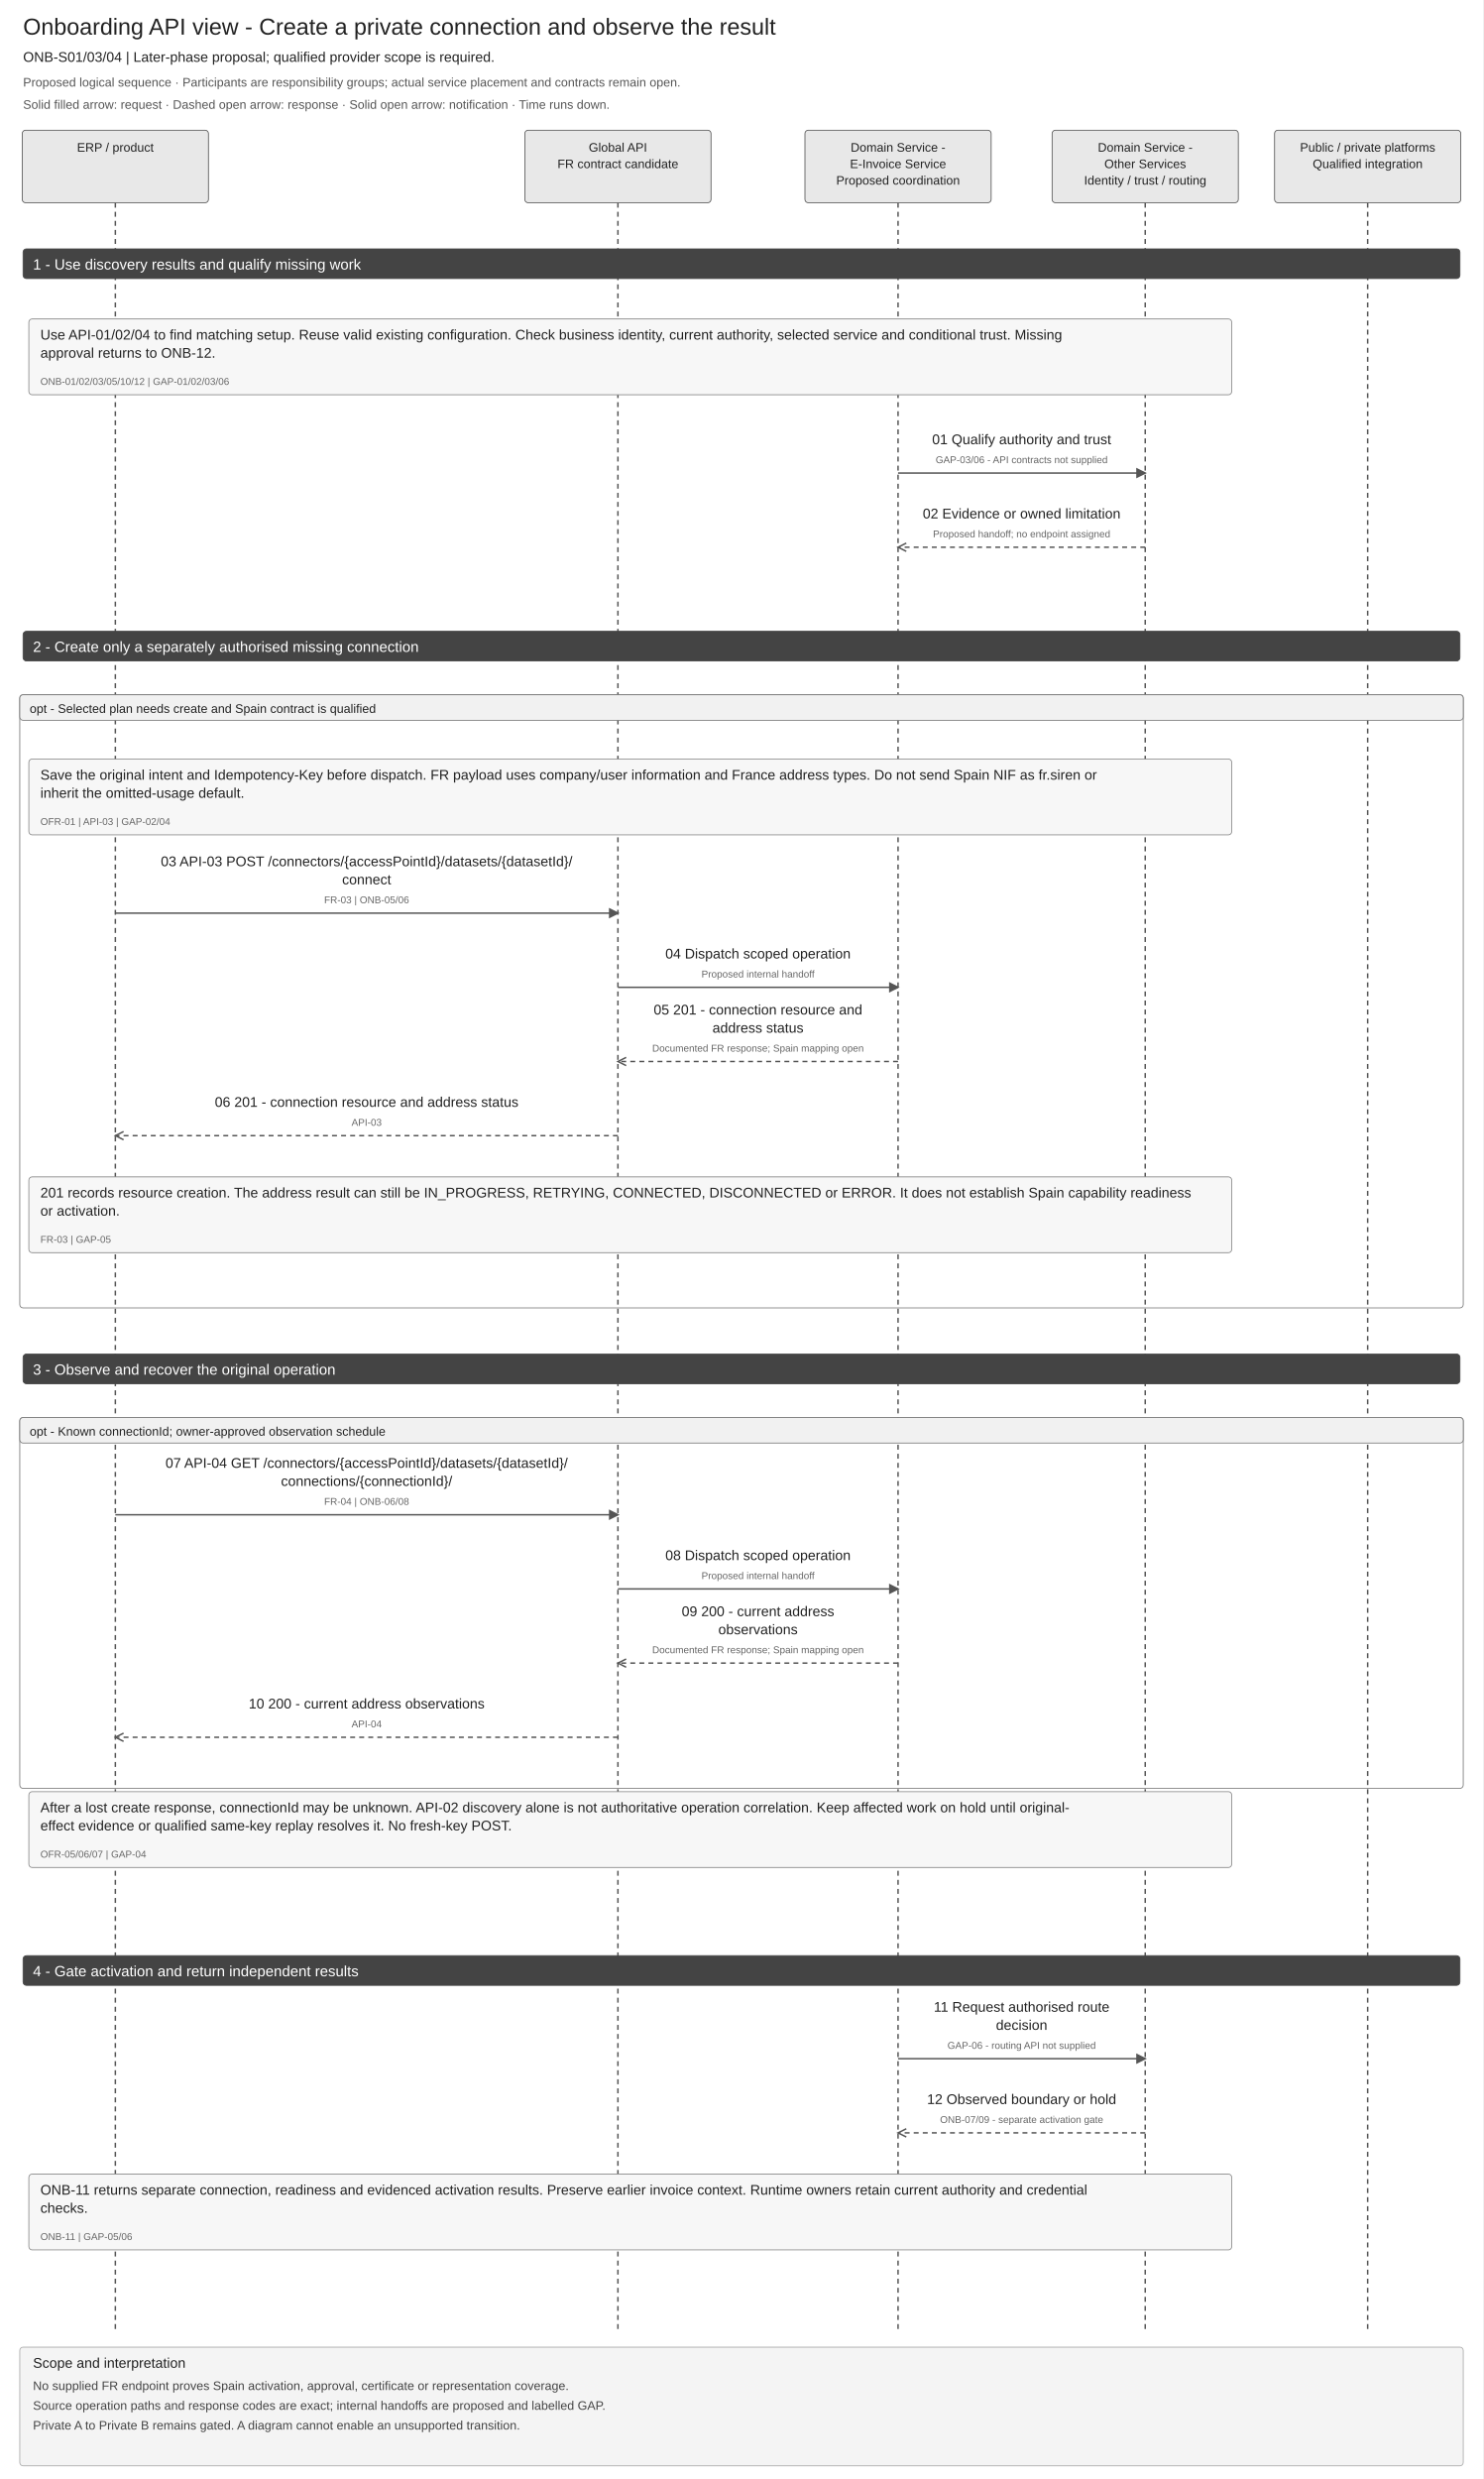
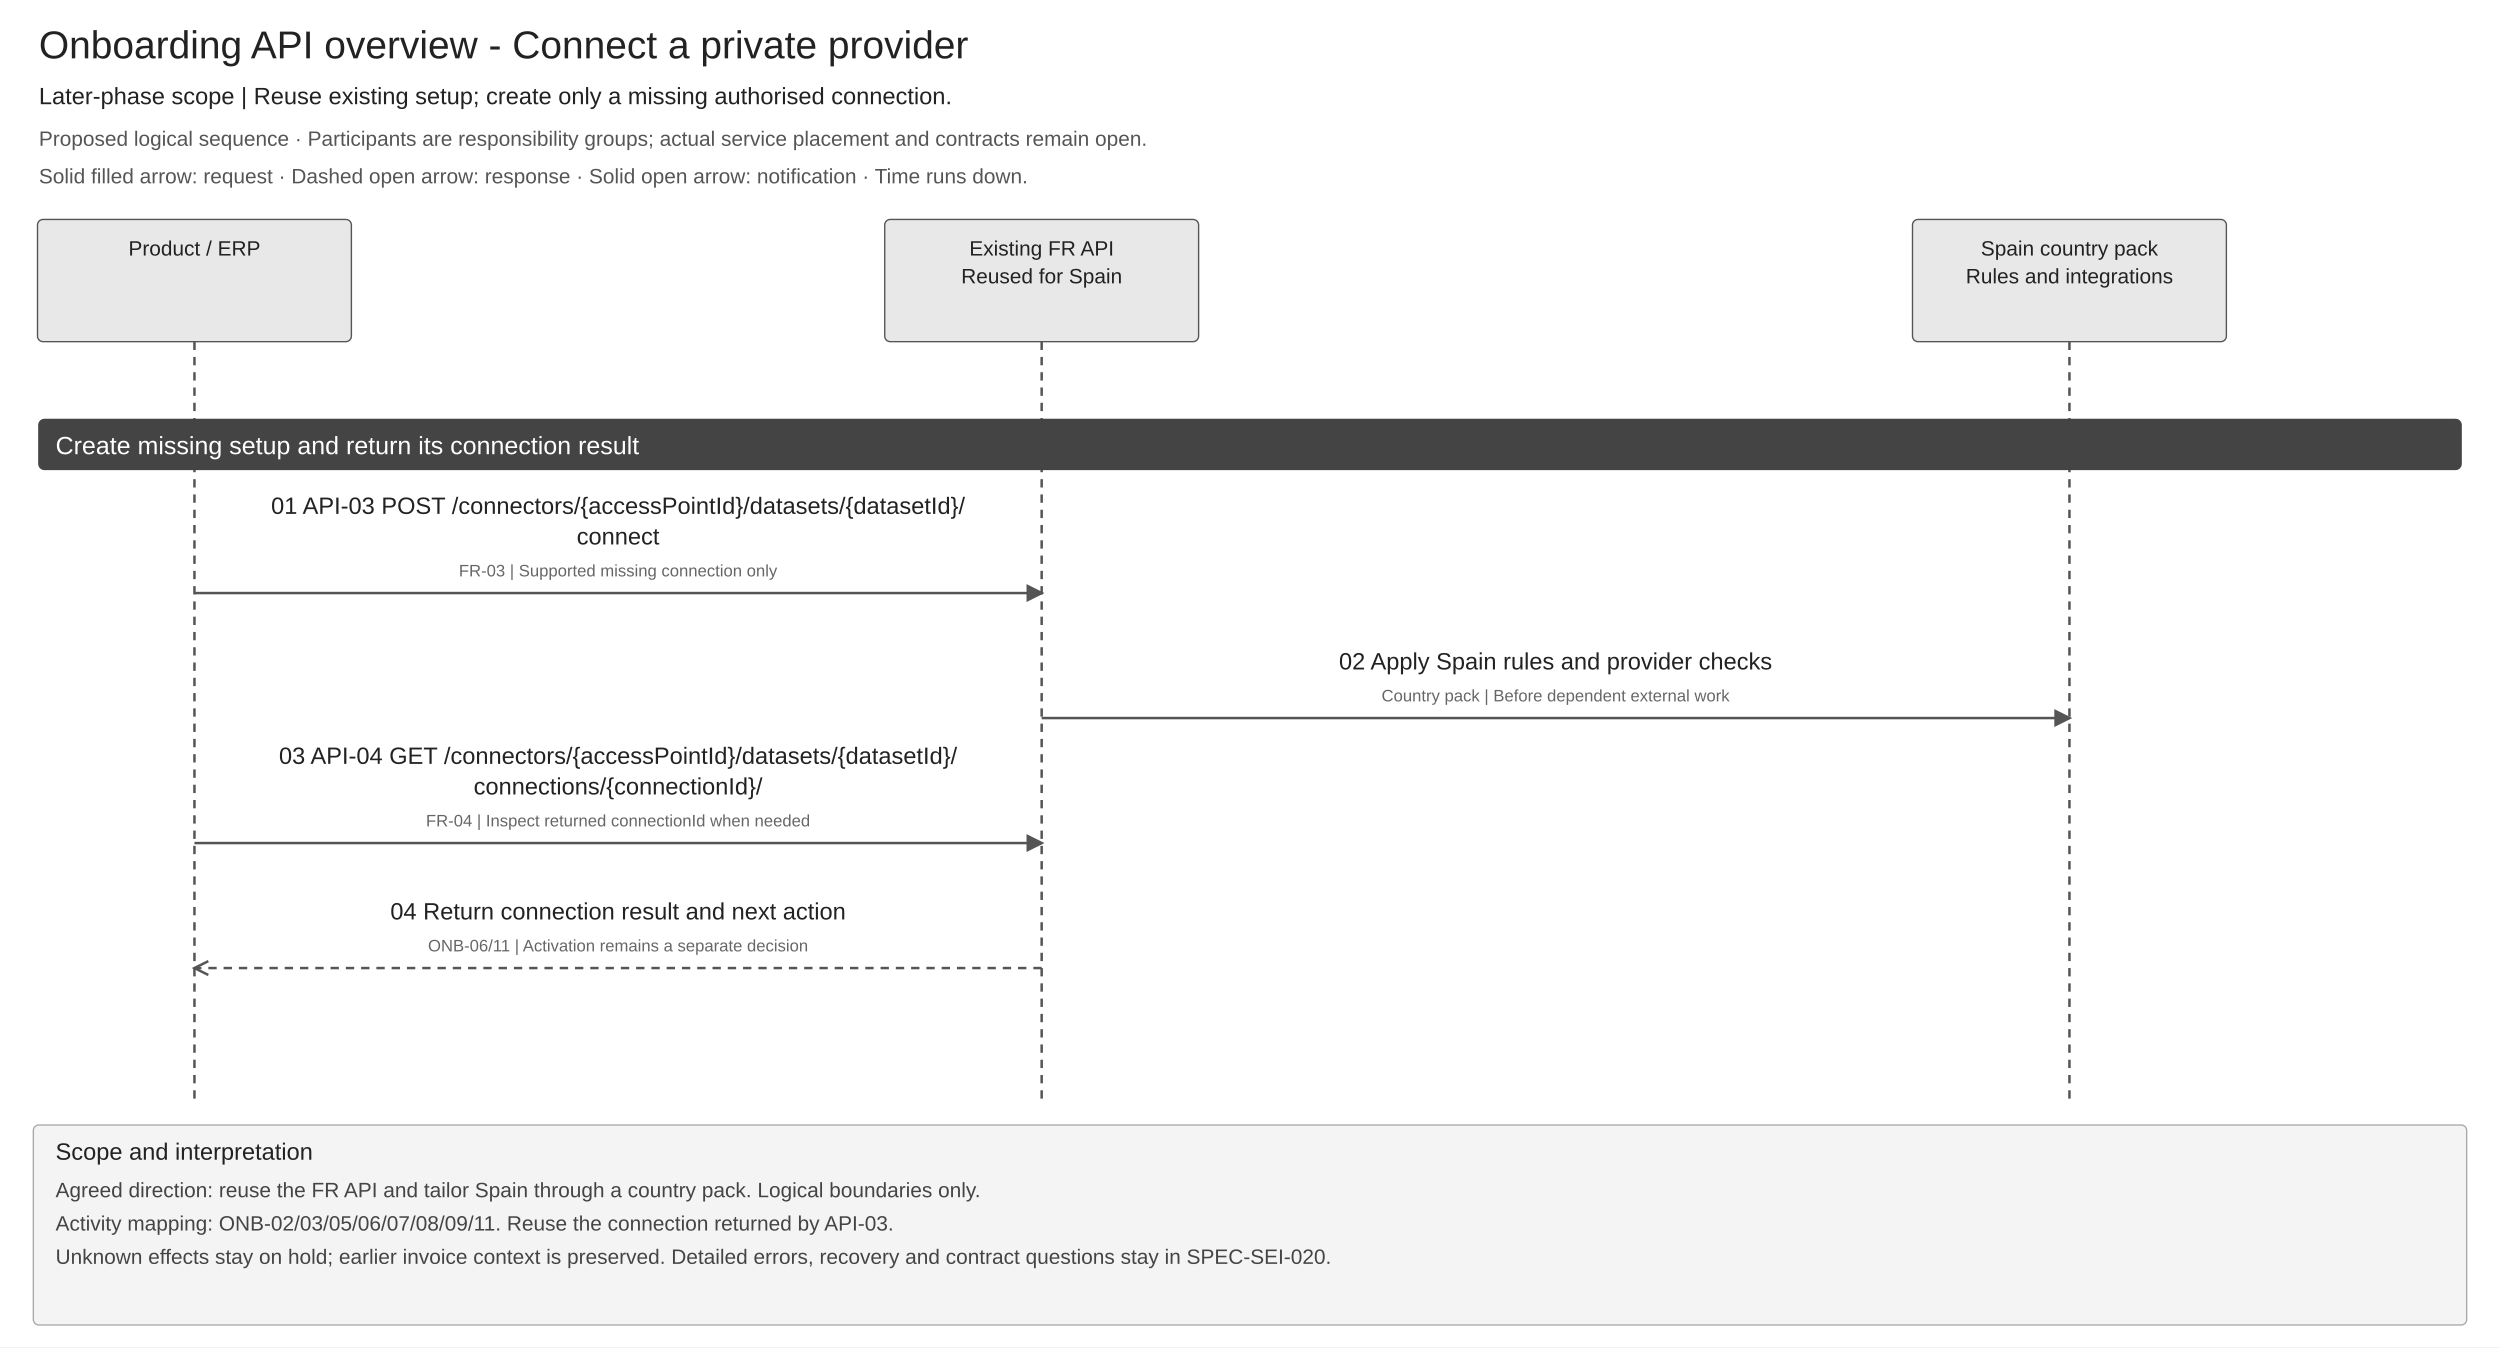
- <svg xmlns="http://www.w3.org/2000/svg" width="1800" height="3008" viewBox="0 0 1800 3008" role="img" aria-label="Onboarding API view - Create a private connection and observe the result">
-   <rect width="1800" height="3008" fill="white" />
-   <text x="28" y="42" font-family="Arial, sans-serif" font-size="28" fill="#222222" text-anchor="start">Onboarding API view - Create a private connection and observe the result</text>
-   <text x="28" y="75" font-family="Arial, sans-serif" font-size="17" fill="#222222" text-anchor="start">ONB-S01/03/04 | Later-phase proposal; qualified provider scope is required.</text>
+ <svg xmlns="http://www.w3.org/2000/svg" width="1800" height="970" viewBox="0 0 1800 970" role="img" aria-label="Onboarding API overview - Connect a private provider">
+   <rect width="1800" height="970" fill="white" />
+   <text x="28" y="42" font-family="Arial, sans-serif" font-size="28" fill="#222222" text-anchor="start">Onboarding API overview - Connect a private provider</text>
+   <text x="28" y="75" font-family="Arial, sans-serif" font-size="17" fill="#222222" text-anchor="start">Later-phase scope | Reuse existing setup; create only a missing authorised connection.</text>
  <text x="28" y="105" font-family="Arial, sans-serif" font-size="15" fill="#555555" text-anchor="start">Proposed logical sequence · Participants are responsibility groups; actual service placement and contracts remain open.</text>
  <text x="28" y="132" font-family="Arial, sans-serif" font-size="15" fill="#555555" text-anchor="start">Solid filled arrow: request · Dashed open arrow: response · Solid open arrow: notification · Time runs down.</text>
-   <rect x="24" y="843" width="1752" height="744" fill="none" stroke="#777777" rx="4" />
-   <rect x="24" y="1720" width="1752" height="450" fill="none" stroke="#777777" rx="4" />
-   <path d="M 140,246 L 140,2830" fill="none" stroke="#555555" stroke-width="1.8" stroke-dasharray="6 5" />
+   <path d="M 140,246 L 140,792" fill="none" stroke="#555555" stroke-width="1.8" stroke-dasharray="6 5" />
  <rect x="27" y="158" width="226" height="88" fill="#e8e8e8" stroke="#555555" rx="4" />
-   <text x="140" y="184" font-family="Arial, sans-serif" font-size="15" fill="#222222" text-anchor="middle">ERP / product</text>
-   <path d="M 750,246 L 750,2830" fill="none" stroke="#555555" stroke-width="1.8" stroke-dasharray="6 5" />
+   <text x="140" y="184" font-family="Arial, sans-serif" font-size="15" fill="#222222" text-anchor="middle">Product / ERP</text>
+   <path d="M 750,246 L 750,792" fill="none" stroke="#555555" stroke-width="1.8" stroke-dasharray="6 5" />
  <rect x="637" y="158" width="226" height="88" fill="#e8e8e8" stroke="#555555" rx="4" />
-   <text x="750" y="184" font-family="Arial, sans-serif" font-size="15" fill="#222222" text-anchor="middle">Global API</text>
-   <text x="750" y="204" font-family="Arial, sans-serif" font-size="15" fill="#222222" text-anchor="middle">FR contract candidate</text>
-   <path d="M 1090,246 L 1090,2830" fill="none" stroke="#555555" stroke-width="1.8" stroke-dasharray="6 5" />
-   <rect x="977" y="158" width="226" height="88" fill="#e8e8e8" stroke="#555555" rx="4" />
-   <text x="1090" y="184" font-family="Arial, sans-serif" font-size="15" fill="#222222" text-anchor="middle">Domain Service -</text>
-   <text x="1090" y="204" font-family="Arial, sans-serif" font-size="15" fill="#222222" text-anchor="middle">E-Invoice Service</text>
-   <text x="1090" y="224" font-family="Arial, sans-serif" font-size="15" fill="#222222" text-anchor="middle">Proposed coordination</text>
-   <path d="M 1390,246 L 1390,2830" fill="none" stroke="#555555" stroke-width="1.8" stroke-dasharray="6 5" />
-   <rect x="1277" y="158" width="226" height="88" fill="#e8e8e8" stroke="#555555" rx="4" />
-   <text x="1390" y="184" font-family="Arial, sans-serif" font-size="15" fill="#222222" text-anchor="middle">Domain Service -</text>
-   <text x="1390" y="204" font-family="Arial, sans-serif" font-size="15" fill="#222222" text-anchor="middle">Other Services</text>
-   <text x="1390" y="224" font-family="Arial, sans-serif" font-size="15" fill="#222222" text-anchor="middle">Identity / trust / routing</text>
-   <path d="M 1660,246 L 1660,2830" fill="none" stroke="#555555" stroke-width="1.8" stroke-dasharray="6 5" />
-   <rect x="1547" y="158" width="226" height="88" fill="#e8e8e8" stroke="#555555" rx="4" />
-   <text x="1660" y="184" font-family="Arial, sans-serif" font-size="15" fill="#222222" text-anchor="middle">Public / private platforms</text>
-   <text x="1660" y="204" font-family="Arial, sans-serif" font-size="15" fill="#222222" text-anchor="middle">Qualified integration</text>
-   <rect x="24" y="843" width="1752" height="31" fill="#f1f1f1" stroke="#777777" rx="4" />
-   <text x="36" y="865" font-family="Arial, sans-serif" font-size="15" fill="#222222" text-anchor="start">opt - Selected plan needs create and Spain contract is qualified</text>
-   <rect x="24" y="1720" width="1752" height="31" fill="#f1f1f1" stroke="#777777" rx="4" />
-   <text x="36" y="1742" font-family="Arial, sans-serif" font-size="15" fill="#222222" text-anchor="start">opt - Known connectionId; owner-approved observation schedule</text>
+   <text x="750" y="184" font-family="Arial, sans-serif" font-size="15" fill="#222222" text-anchor="middle">Existing FR API</text>
+   <text x="750" y="204" font-family="Arial, sans-serif" font-size="15" fill="#222222" text-anchor="middle">Reused for Spain</text>
+   <path d="M 1490,246 L 1490,792" fill="none" stroke="#555555" stroke-width="1.8" stroke-dasharray="6 5" />
+   <rect x="1377" y="158" width="226" height="88" fill="#e8e8e8" stroke="#555555" rx="4" />
+   <text x="1490" y="184" font-family="Arial, sans-serif" font-size="15" fill="#222222" text-anchor="middle">Spain country pack</text>
+   <text x="1490" y="204" font-family="Arial, sans-serif" font-size="15" fill="#222222" text-anchor="middle">Rules and integrations</text>
  <rect x="28" y="302" width="1744" height="36" fill="#444444" stroke="#444444" rx="4" />
-   <text x="40" y="327" font-family="Arial, sans-serif" font-size="18" fill="#ffffff" text-anchor="start">1 - Use discovery results and qualify missing work</text>
-   <rect x="35" y="387" width="1460" height="92" fill="#f7f7f7" stroke="#888888" rx="4" />
-   <text x="49" y="412" font-family="Arial, sans-serif" font-size="17" fill="#222222" text-anchor="start">Use API-01/02/04 to find matching setup. Reuse valid existing configuration. Check business identity, current authority, selected service and conditional trust. Missing</text>
-   <text x="49" y="434" font-family="Arial, sans-serif" font-size="17" fill="#222222" text-anchor="start">approval returns to ONB-12.</text>
-   <text x="49" y="467" font-family="Arial, sans-serif" font-size="12" fill="#666666" text-anchor="start">ONB-01/02/03/05/10/12 | GAP-01/02/03/06</text>
-   <rect x="28" y="766" width="1744" height="36" fill="#444444" stroke="#444444" rx="4" />
-   <text x="40" y="791" font-family="Arial, sans-serif" font-size="18" fill="#ffffff" text-anchor="start">2 - Create only a separately authorised missing connection</text>
-   <rect x="35" y="921" width="1460" height="92" fill="#f7f7f7" stroke="#888888" rx="4" />
-   <text x="49" y="946" font-family="Arial, sans-serif" font-size="17" fill="#222222" text-anchor="start">Save the original intent and Idempotency-Key before dispatch. FR payload uses company/user information and France address types. Do not send Spain NIF as fr.siren or</text>
-   <text x="49" y="968" font-family="Arial, sans-serif" font-size="17" fill="#222222" text-anchor="start">inherit the omitted-usage default.</text>
-   <text x="49" y="1001" font-family="Arial, sans-serif" font-size="12" fill="#666666" text-anchor="start">OFR-01 | API-03 | GAP-02/04</text>
-   <rect x="35" y="1428" width="1460" height="92" fill="#f7f7f7" stroke="#888888" rx="4" />
-   <text x="49" y="1453" font-family="Arial, sans-serif" font-size="17" fill="#222222" text-anchor="start">201 records resource creation. The address result can still be IN_PROGRESS, RETRYING, CONNECTED, DISCONNECTED or ERROR. It does not establish Spain capability readiness</text>
-   <text x="49" y="1475" font-family="Arial, sans-serif" font-size="17" fill="#222222" text-anchor="start">or activation.</text>
-   <text x="49" y="1508" font-family="Arial, sans-serif" font-size="12" fill="#666666" text-anchor="start">FR-03 | GAP-05</text>
-   <rect x="28" y="1643" width="1744" height="36" fill="#444444" stroke="#444444" rx="4" />
-   <text x="40" y="1668" font-family="Arial, sans-serif" font-size="18" fill="#ffffff" text-anchor="start">3 - Observe and recover the original operation</text>
-   <rect x="35" y="2174" width="1460" height="92" fill="#f7f7f7" stroke="#888888" rx="4" />
-   <text x="49" y="2199" font-family="Arial, sans-serif" font-size="17" fill="#222222" text-anchor="start">After a lost create response, connectionId may be unknown. API-02 discovery alone is not authoritative operation correlation. Keep affected work on hold until original-</text>
-   <text x="49" y="2221" font-family="Arial, sans-serif" font-size="17" fill="#222222" text-anchor="start">effect evidence or qualified same-key replay resolves it. No fresh-key POST.</text>
-   <text x="49" y="2254" font-family="Arial, sans-serif" font-size="12" fill="#666666" text-anchor="start">OFR-05/06/07 | GAP-04</text>
-   <rect x="28" y="2373" width="1744" height="36" fill="#444444" stroke="#444444" rx="4" />
-   <text x="40" y="2398" font-family="Arial, sans-serif" font-size="18" fill="#ffffff" text-anchor="start">4 - Gate activation and return independent results</text>
-   <rect x="35" y="2638" width="1460" height="92" fill="#f7f7f7" stroke="#888888" rx="4" />
-   <text x="49" y="2663" font-family="Arial, sans-serif" font-size="17" fill="#222222" text-anchor="start">ONB-11 returns separate connection, readiness and evidenced activation results. Preserve earlier invoice context. Runtime owners retain current authority and credential</text>
-   <text x="49" y="2685" font-family="Arial, sans-serif" font-size="17" fill="#222222" text-anchor="start">checks.</text>
-   <text x="49" y="2718" font-family="Arial, sans-serif" font-size="12" fill="#666666" text-anchor="start">ONB-11 | GAP-05/06</text>
-   <rect x="1098" y="521" width="284" height="43" fill="white" stroke="none" rx="4" />
-   <text x="1240.0" y="539" font-family="Arial, sans-serif" font-size="17" fill="#222222" text-anchor="middle">01  Qualify authority and trust</text>
-   <text x="1240.0" y="562" font-family="Arial, sans-serif" font-size="12" fill="#666666" text-anchor="middle">GAP-03/06 - API contracts not supplied</text>
-   <path d="M 1090,574 L 1390,574" fill="none" stroke="#555555" stroke-width="1.8" />
-   <path d="M 1380.0,569.0 L 1390,574 L 1380.0,579.0 Z" fill="#555555" stroke="#555555" stroke-width="1.8" />
-   <rect x="1098" y="611" width="284" height="43" fill="white" stroke="none" rx="4" />
-   <text x="1240.0" y="629" font-family="Arial, sans-serif" font-size="17" fill="#222222" text-anchor="middle">02  Evidence or owned limitation</text>
-   <text x="1240.0" y="652" font-family="Arial, sans-serif" font-size="12" fill="#666666" text-anchor="middle">Proposed handoff; no endpoint assigned</text>
-   <path d="M 1390,664 L 1090,664" fill="none" stroke="#555555" stroke-width="1.8" stroke-dasharray="6 5" />
-   <path d="M 1100.0,669.0 L 1090,664 L 1100.0,659.0" fill="none" stroke="#555555" stroke-width="1.8" />
-   <rect x="148" y="1033" width="594" height="65" fill="white" stroke="none" rx="4" />
-   <text x="445.0" y="1051" font-family="Arial, sans-serif" font-size="17" fill="#222222" text-anchor="middle">03  API-03 POST /connectors/{accessPointId}/datasets/{datasetId}/</text>
-   <text x="445.0" y="1073" font-family="Arial, sans-serif" font-size="17" fill="#222222" text-anchor="middle">connect</text>
-   <text x="445.0" y="1096" font-family="Arial, sans-serif" font-size="12" fill="#666666" text-anchor="middle">FR-03 | ONB-05/06</text>
-   <path d="M 140,1108 L 750,1108" fill="none" stroke="#555555" stroke-width="1.8" />
-   <path d="M 740.0,1103.0 L 750,1108 L 740.0,1113.0 Z" fill="#555555" stroke="#555555" stroke-width="1.8" />
-   <rect x="758" y="1145" width="324" height="43" fill="white" stroke="none" rx="4" />
-   <text x="920.0" y="1163" font-family="Arial, sans-serif" font-size="17" fill="#222222" text-anchor="middle">04  Dispatch scoped operation</text>
-   <text x="920.0" y="1186" font-family="Arial, sans-serif" font-size="12" fill="#666666" text-anchor="middle">Proposed internal handoff</text>
-   <path d="M 750,1198 L 1090,1198" fill="none" stroke="#555555" stroke-width="1.8" />
-   <path d="M 1080.0,1193.0 L 1090,1198 L 1080.0,1203.0 Z" fill="#555555" stroke="#555555" stroke-width="1.8" />
-   <rect x="758" y="1213" width="324" height="65" fill="white" stroke="none" rx="4" />
-   <text x="920.0" y="1231" font-family="Arial, sans-serif" font-size="17" fill="#222222" text-anchor="middle">05  201 - connection resource and</text>
-   <text x="920.0" y="1253" font-family="Arial, sans-serif" font-size="17" fill="#222222" text-anchor="middle">address status</text>
-   <text x="920.0" y="1276" font-family="Arial, sans-serif" font-size="12" fill="#666666" text-anchor="middle">Documented FR response; Spain mapping open</text>
-   <path d="M 1090,1288 L 750,1288" fill="none" stroke="#555555" stroke-width="1.8" stroke-dasharray="6 5" />
-   <path d="M 760.0,1293.0 L 750,1288 L 760.0,1283.0" fill="none" stroke="#555555" stroke-width="1.8" />
-   <rect x="148" y="1325" width="594" height="43" fill="white" stroke="none" rx="4" />
-   <text x="445.0" y="1343" font-family="Arial, sans-serif" font-size="17" fill="#222222" text-anchor="middle">06  201 - connection resource and address status</text>
-   <text x="445.0" y="1366" font-family="Arial, sans-serif" font-size="12" fill="#666666" text-anchor="middle">API-03</text>
-   <path d="M 750,1378 L 140,1378" fill="none" stroke="#555555" stroke-width="1.8" stroke-dasharray="6 5" />
-   <path d="M 150.0,1383.0 L 140,1378 L 150.0,1373.0" fill="none" stroke="#555555" stroke-width="1.8" />
-   <rect x="148" y="1763" width="594" height="65" fill="white" stroke="none" rx="4" />
-   <text x="445.0" y="1781" font-family="Arial, sans-serif" font-size="17" fill="#222222" text-anchor="middle">07  API-04 GET /connectors/{accessPointId}/datasets/{datasetId}/</text>
-   <text x="445.0" y="1803" font-family="Arial, sans-serif" font-size="17" fill="#222222" text-anchor="middle">connections/{connectionId}/</text>
-   <text x="445.0" y="1826" font-family="Arial, sans-serif" font-size="12" fill="#666666" text-anchor="middle">FR-04 | ONB-06/08</text>
-   <path d="M 140,1838 L 750,1838" fill="none" stroke="#555555" stroke-width="1.8" />
-   <path d="M 740.0,1833.0 L 750,1838 L 740.0,1843.0 Z" fill="#555555" stroke="#555555" stroke-width="1.8" />
-   <rect x="758" y="1875" width="324" height="43" fill="white" stroke="none" rx="4" />
-   <text x="920.0" y="1893" font-family="Arial, sans-serif" font-size="17" fill="#222222" text-anchor="middle">08  Dispatch scoped operation</text>
-   <text x="920.0" y="1916" font-family="Arial, sans-serif" font-size="12" fill="#666666" text-anchor="middle">Proposed internal handoff</text>
-   <path d="M 750,1928 L 1090,1928" fill="none" stroke="#555555" stroke-width="1.8" />
-   <path d="M 1080.0,1923.0 L 1090,1928 L 1080.0,1933.0 Z" fill="#555555" stroke="#555555" stroke-width="1.8" />
-   <rect x="758" y="1943" width="324" height="65" fill="white" stroke="none" rx="4" />
-   <text x="920.0" y="1961" font-family="Arial, sans-serif" font-size="17" fill="#222222" text-anchor="middle">09  200 - current address</text>
-   <text x="920.0" y="1983" font-family="Arial, sans-serif" font-size="17" fill="#222222" text-anchor="middle">observations</text>
-   <text x="920.0" y="2006" font-family="Arial, sans-serif" font-size="12" fill="#666666" text-anchor="middle">Documented FR response; Spain mapping open</text>
-   <path d="M 1090,2018 L 750,2018" fill="none" stroke="#555555" stroke-width="1.8" stroke-dasharray="6 5" />
-   <path d="M 760.0,2023.0 L 750,2018 L 760.0,2013.0" fill="none" stroke="#555555" stroke-width="1.8" />
-   <rect x="148" y="2055" width="594" height="43" fill="white" stroke="none" rx="4" />
-   <text x="445.0" y="2073" font-family="Arial, sans-serif" font-size="17" fill="#222222" text-anchor="middle">10  200 - current address observations</text>
-   <text x="445.0" y="2096" font-family="Arial, sans-serif" font-size="12" fill="#666666" text-anchor="middle">API-04</text>
-   <path d="M 750,2108 L 140,2108" fill="none" stroke="#555555" stroke-width="1.8" stroke-dasharray="6 5" />
-   <path d="M 150.0,2113.0 L 140,2108 L 150.0,2103.0" fill="none" stroke="#555555" stroke-width="1.8" />
-   <rect x="1098" y="2423" width="284" height="65" fill="white" stroke="none" rx="4" />
-   <text x="1240.0" y="2441" font-family="Arial, sans-serif" font-size="17" fill="#222222" text-anchor="middle">11  Request authorised route</text>
-   <text x="1240.0" y="2463" font-family="Arial, sans-serif" font-size="17" fill="#222222" text-anchor="middle">decision</text>
-   <text x="1240.0" y="2486" font-family="Arial, sans-serif" font-size="12" fill="#666666" text-anchor="middle">GAP-06 - routing API not supplied</text>
-   <path d="M 1090,2498 L 1390,2498" fill="none" stroke="#555555" stroke-width="1.8" />
-   <path d="M 1380.0,2493.0 L 1390,2498 L 1380.0,2503.0 Z" fill="#555555" stroke="#555555" stroke-width="1.8" />
-   <rect x="1098" y="2535" width="284" height="43" fill="white" stroke="none" rx="4" />
-   <text x="1240.0" y="2553" font-family="Arial, sans-serif" font-size="17" fill="#222222" text-anchor="middle">12  Observed boundary or hold</text>
-   <text x="1240.0" y="2576" font-family="Arial, sans-serif" font-size="12" fill="#666666" text-anchor="middle">ONB-07/09 - separate activation gate</text>
-   <path d="M 1390,2588 L 1090,2588" fill="none" stroke="#555555" stroke-width="1.8" stroke-dasharray="6 5" />
-   <path d="M 1100.0,2593.0 L 1090,2588 L 1100.0,2583.0" fill="none" stroke="#555555" stroke-width="1.8" />
-   <rect x="24" y="2848" width="1752" height="144" fill="#f4f4f4" stroke="#aaaaaa" rx="4" />
-   <text x="40" y="2873" font-family="Arial, sans-serif" font-size="17" fill="#222222" text-anchor="start">Scope and interpretation</text>
-   <text x="40" y="2900" font-family="Arial, sans-serif" font-size="15" fill="#444444" text-anchor="start">No supplied FR endpoint proves Spain activation, approval, certificate or representation coverage.</text>
-   <text x="40" y="2924" font-family="Arial, sans-serif" font-size="15" fill="#444444" text-anchor="start">Source operation paths and response codes are exact; internal handoffs are proposed and labelled GAP.</text>
-   <text x="40" y="2948" font-family="Arial, sans-serif" font-size="15" fill="#444444" text-anchor="start">Private A to Private B remains gated. A diagram cannot enable an unsupported transition.</text>
+   <text x="40" y="327" font-family="Arial, sans-serif" font-size="18" fill="#ffffff" text-anchor="start">Create missing setup and return its connection result</text>
+   <rect x="148" y="352" width="594" height="65" fill="white" stroke="none" rx="4" />
+   <text x="445.0" y="370" font-family="Arial, sans-serif" font-size="17" fill="#222222" text-anchor="middle">01  API-03 POST /connectors/{accessPointId}/datasets/{datasetId}/</text>
+   <text x="445.0" y="392" font-family="Arial, sans-serif" font-size="17" fill="#222222" text-anchor="middle">connect</text>
+   <text x="445.0" y="415" font-family="Arial, sans-serif" font-size="12" fill="#666666" text-anchor="middle">FR-03 | Supported missing connection only</text>
+   <path d="M 140,427 L 750,427" fill="none" stroke="#555555" stroke-width="1.8" />
+   <path d="M 740.0,422.0 L 750,427 L 740.0,432.0 Z" fill="#555555" stroke="#555555" stroke-width="1.8" />
+   <rect x="758" y="464" width="724" height="43" fill="white" stroke="none" rx="4" />
+   <text x="1120.0" y="482" font-family="Arial, sans-serif" font-size="17" fill="#222222" text-anchor="middle">02  Apply Spain rules and provider checks</text>
+   <text x="1120.0" y="505" font-family="Arial, sans-serif" font-size="12" fill="#666666" text-anchor="middle">Country pack | Before dependent external work</text>
+   <path d="M 750,517 L 1490,517" fill="none" stroke="#555555" stroke-width="1.8" />
+   <path d="M 1480.0,512.0 L 1490,517 L 1480.0,522.0 Z" fill="#555555" stroke="#555555" stroke-width="1.8" />
+   <rect x="148" y="532" width="594" height="65" fill="white" stroke="none" rx="4" />
+   <text x="445.0" y="550" font-family="Arial, sans-serif" font-size="17" fill="#222222" text-anchor="middle">03  API-04 GET /connectors/{accessPointId}/datasets/{datasetId}/</text>
+   <text x="445.0" y="572" font-family="Arial, sans-serif" font-size="17" fill="#222222" text-anchor="middle">connections/{connectionId}/</text>
+   <text x="445.0" y="595" font-family="Arial, sans-serif" font-size="12" fill="#666666" text-anchor="middle">FR-04 | Inspect returned connectionId when needed</text>
+   <path d="M 140,607 L 750,607" fill="none" stroke="#555555" stroke-width="1.8" />
+   <path d="M 740.0,602.0 L 750,607 L 740.0,612.0 Z" fill="#555555" stroke="#555555" stroke-width="1.8" />
+   <rect x="148" y="644" width="594" height="43" fill="white" stroke="none" rx="4" />
+   <text x="445.0" y="662" font-family="Arial, sans-serif" font-size="17" fill="#222222" text-anchor="middle">04  Return connection result and next action</text>
+   <text x="445.0" y="685" font-family="Arial, sans-serif" font-size="12" fill="#666666" text-anchor="middle">ONB-06/11 | Activation remains a separate decision</text>
+   <path d="M 750,697 L 140,697" fill="none" stroke="#555555" stroke-width="1.8" stroke-dasharray="6 5" />
+   <path d="M 150.0,702.0 L 140,697 L 150.0,692.0" fill="none" stroke="#555555" stroke-width="1.8" />
+   <rect x="24" y="810" width="1752" height="144" fill="#f4f4f4" stroke="#aaaaaa" rx="4" />
+   <text x="40" y="835" font-family="Arial, sans-serif" font-size="17" fill="#222222" text-anchor="start">Scope and interpretation</text>
+   <text x="40" y="862" font-family="Arial, sans-serif" font-size="15" fill="#444444" text-anchor="start">Agreed direction: reuse the FR API and tailor Spain through a country pack. Logical boundaries only.</text>
+   <text x="40" y="886" font-family="Arial, sans-serif" font-size="15" fill="#444444" text-anchor="start">Activity mapping: ONB-02/03/05/06/07/08/09/11. Reuse the connection returned by API-03.</text>
+   <text x="40" y="910" font-family="Arial, sans-serif" font-size="15" fill="#444444" text-anchor="start">Unknown effects stay on hold; earlier invoice context is preserved. Detailed errors, recovery and contract questions stay in SPEC-SEI-020.</text>
</svg>
